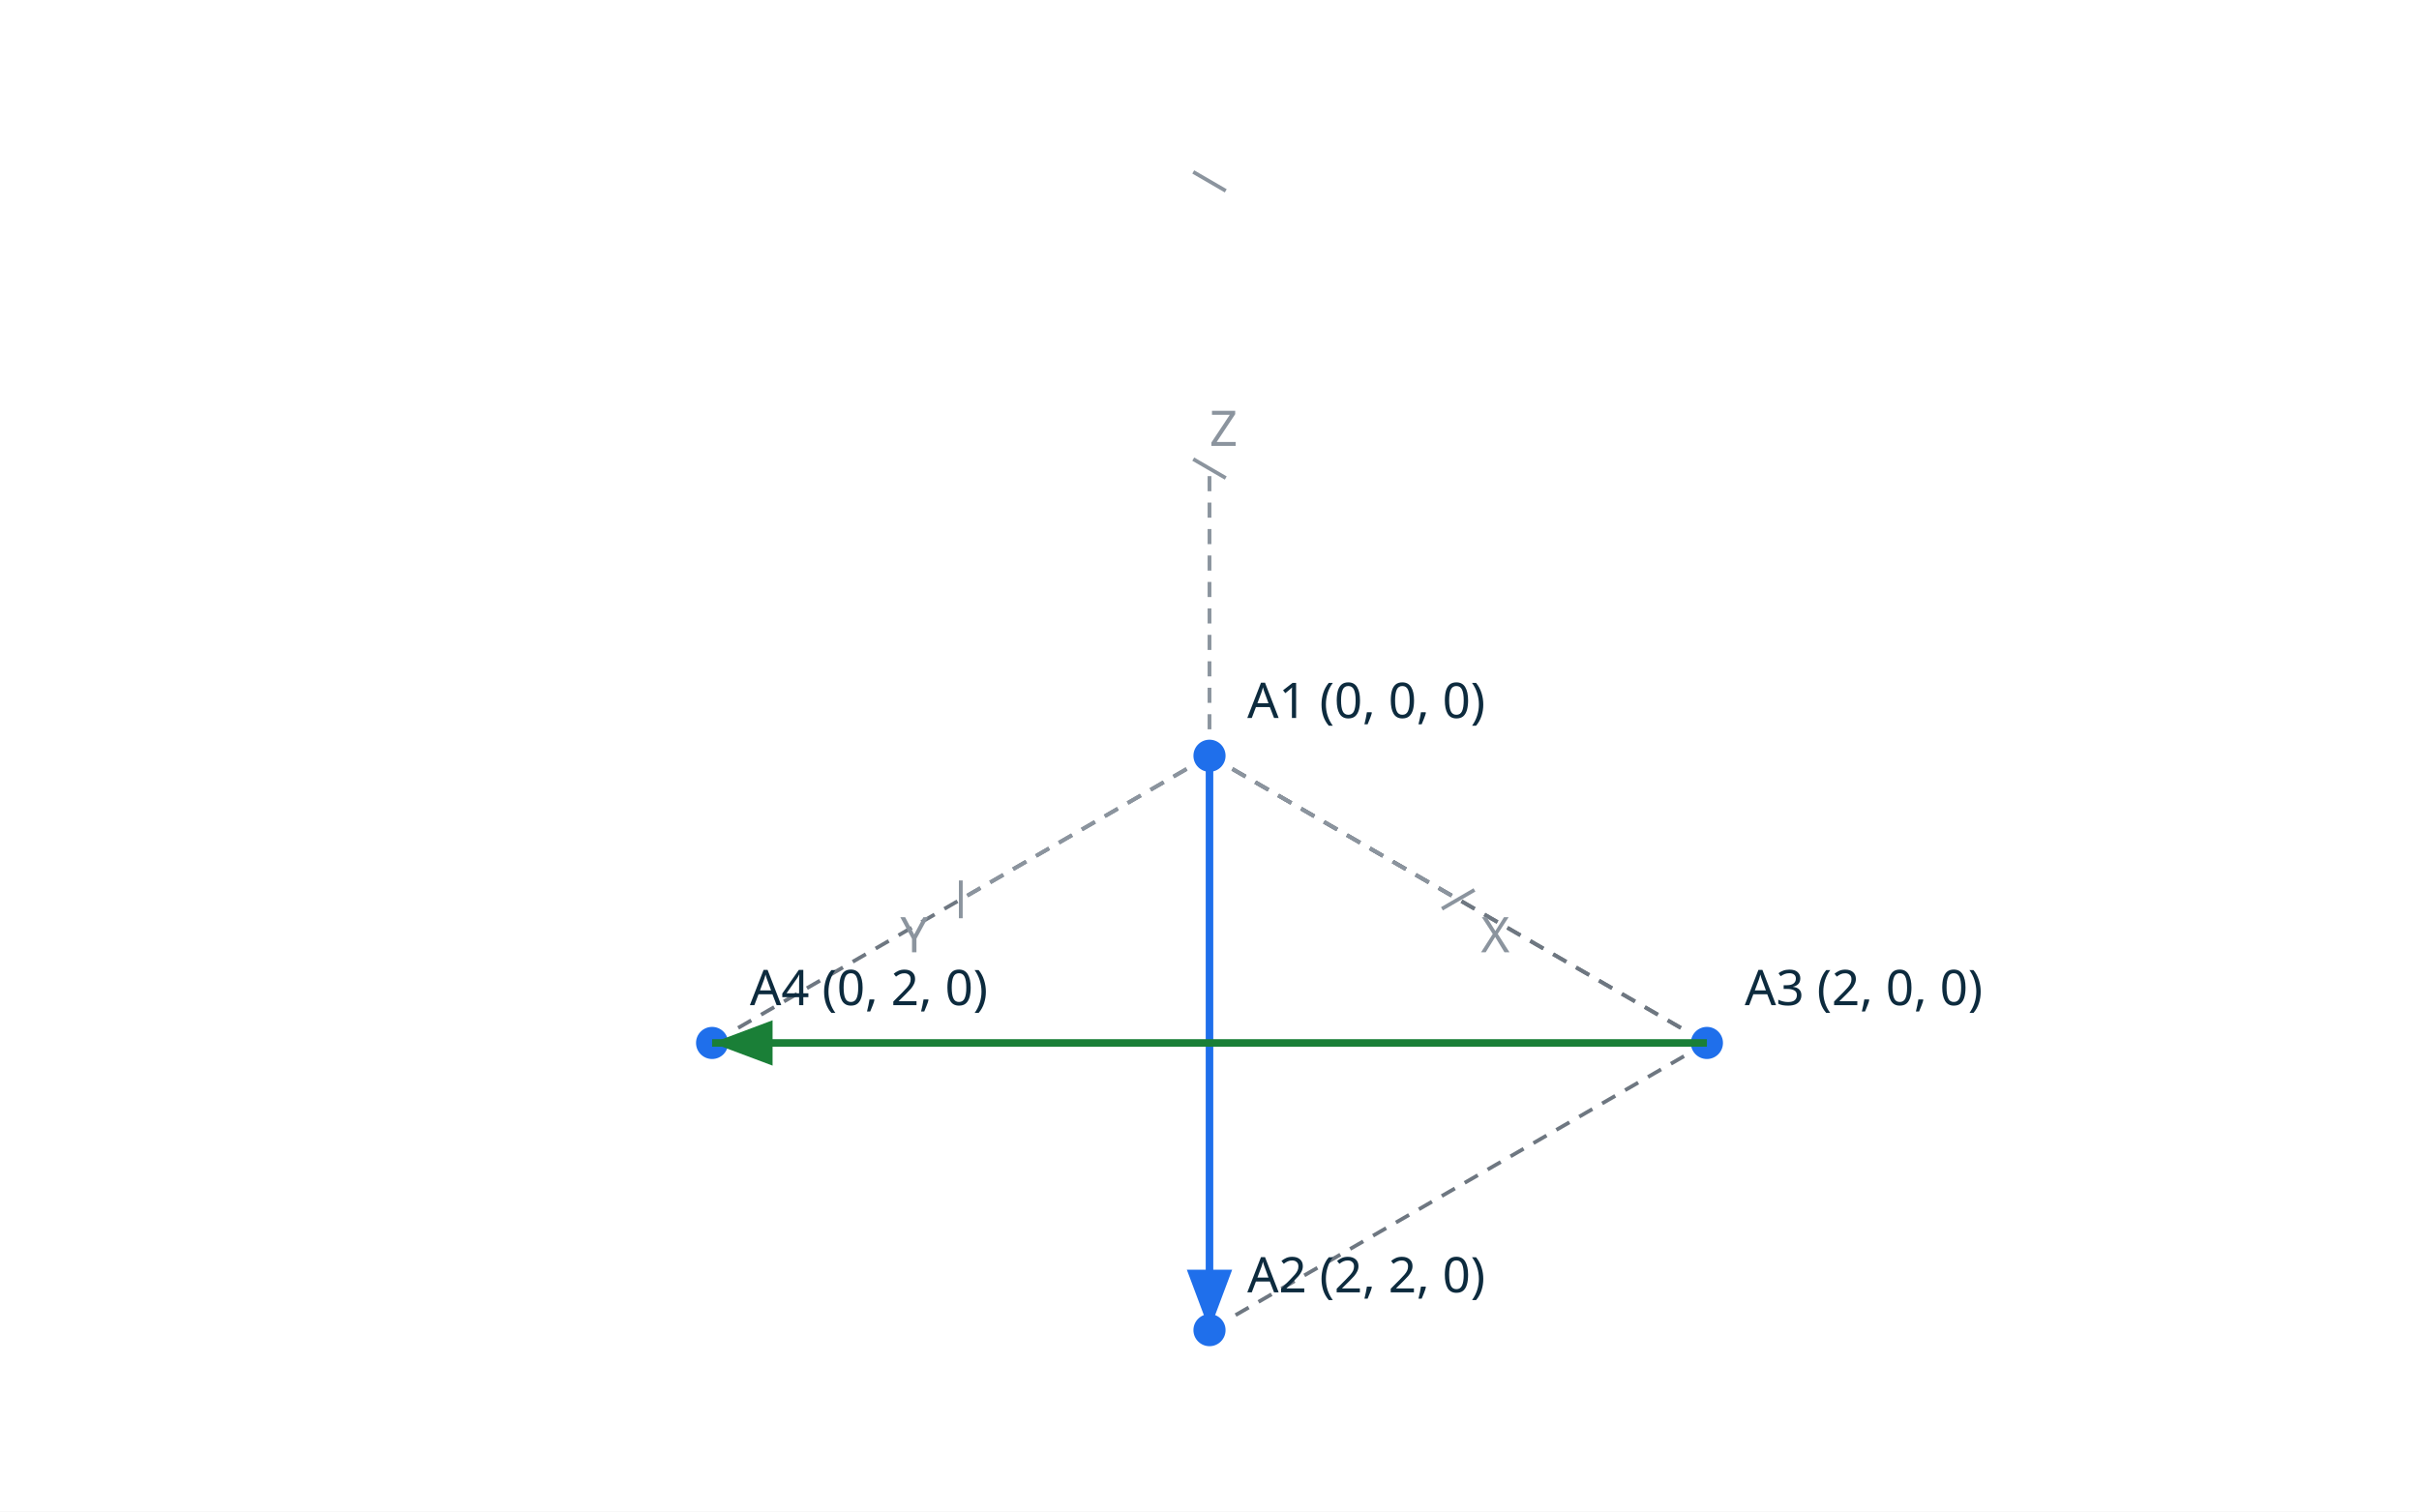
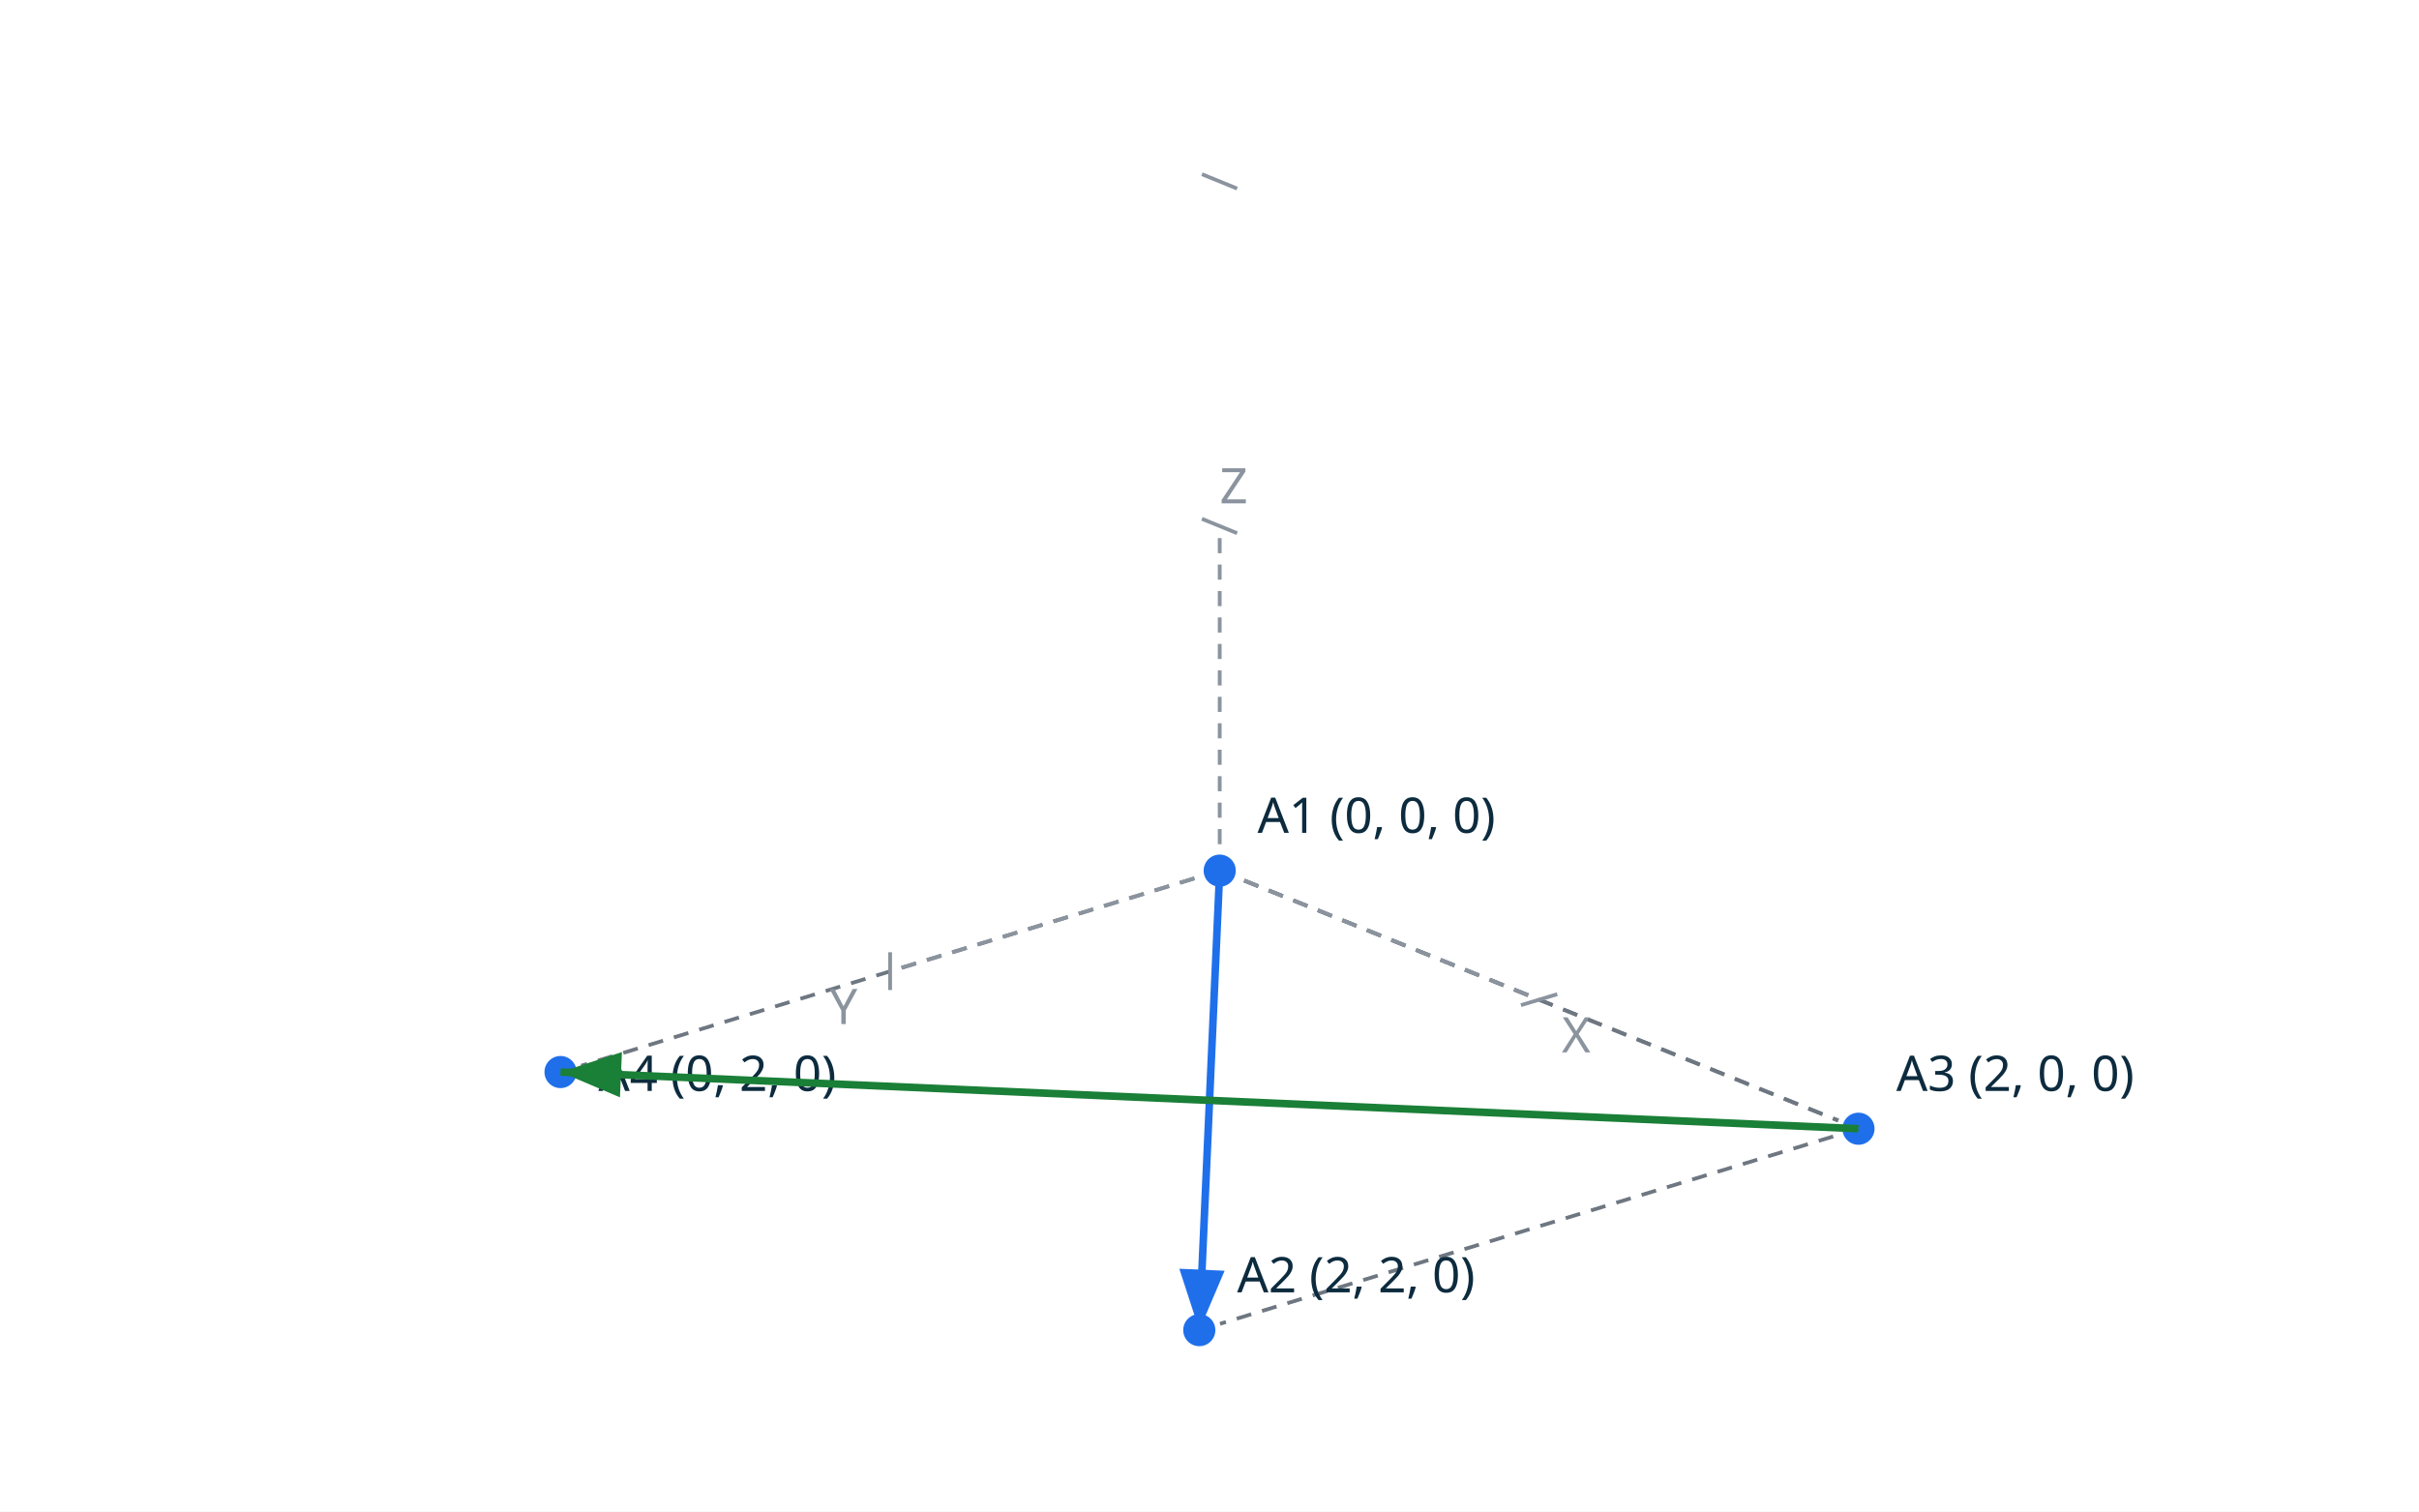
<svg xmlns="http://www.w3.org/2000/svg" viewBox="0 0 640 400" width="640" height="400">
  <rect width="640" height="400" fill="#ffffff" />
-   <circle cx="320.0" cy="200.0" r="2.5" fill="#ffffff" stroke="#6e7781" stroke-width="1.0" />
-   <circle cx="320.0" cy="200.0" r="2.5" fill="#ffffff" stroke="#6e7781" stroke-width="1.0" />
-   <line x1="320.0" y1="200.0" x2="451.6" y2="276.0" stroke="#6e7781" stroke-width="1.0" stroke-dasharray="4 3" />
-   <line x1="451.6" y1="276.0" x2="320.0" y2="352.0" stroke="#6e7781" stroke-width="1.0" stroke-dasharray="4 3" />
-   <circle cx="451.6" cy="276.0" r="2.5" fill="#ffffff" stroke="#6e7781" stroke-width="1.0" />
-   <circle cx="320.0" cy="352.0" r="2.5" fill="#ffffff" stroke="#6e7781" stroke-width="1.0" />
-   <line x1="320.0" y1="200.0" x2="451.6" y2="276.0" stroke="#6e7781" stroke-width="1.0" stroke-dasharray="4 3" />
-   <circle cx="451.6" cy="276.0" r="2.5" fill="#ffffff" stroke="#6e7781" stroke-width="1.0" />
-   <circle cx="451.6" cy="276.0" r="2.5" fill="#ffffff" stroke="#6e7781" stroke-width="1.0" />
-   <line x1="320.0" y1="200.0" x2="188.4" y2="276.0" stroke="#6e7781" stroke-width="1.0" stroke-dasharray="4 3" />
-   <circle cx="320.0" cy="200.0" r="2.5" fill="#ffffff" stroke="#6e7781" stroke-width="1.0" />
-   <circle cx="188.4" cy="276.0" r="2.5" fill="#ffffff" stroke="#6e7781" stroke-width="1.0" />
-   <line x1="320.0" y1="200.0" x2="385.8" y2="238.0" stroke="#8b949e" stroke-width="1.0" stroke-dasharray="4 3" />
-   <text x="391.8" y="252.0" fill="#8b949e" font-family="sans-serif" font-size="13">X</text>
-   <line x1="320.0" y1="200.0" x2="254.2" y2="238.0" stroke="#8b949e" stroke-width="1.0" stroke-dasharray="4 3" />
-   <text x="238.2" y="252.0" fill="#8b949e" font-family="sans-serif" font-size="13">Y</text>
-   <line x1="320.0" y1="200.0" x2="320.0" y2="124.0" stroke="#8b949e" stroke-width="1.0" stroke-dasharray="4 3" />
-   <text x="320.0" y="118.0" fill="#8b949e" font-family="sans-serif" font-size="13">Z</text>
-   <circle cx="320.0" cy="200.0" r="2.5" fill="#8b949e" />
-   <line x1="390.1" y1="235.5" x2="381.5" y2="240.5" stroke="#8b949e" stroke-width="1.0" />
-   <line x1="456.0" y1="273.5" x2="447.3" y2="278.5" stroke="#8b949e" stroke-width="1.0" />
-   <line x1="254.2" y1="243.0" x2="254.2" y2="233.0" stroke="#8b949e" stroke-width="1.0" />
-   <line x1="188.4" y1="281.0" x2="188.4" y2="271.0" stroke="#8b949e" stroke-width="1.0" />
-   <line x1="315.7" y1="121.5" x2="324.3" y2="126.5" stroke="#8b949e" stroke-width="1.0" />
-   <line x1="315.7" y1="45.5" x2="324.3" y2="50.5" stroke="#8b949e" stroke-width="1.0" />
-   <circle cx="320.0" cy="200.0" r="5.0" fill="#1f6feb" stroke="#ffffff" stroke-width="1.5" />
-   <text x="330.0" y="190.0" fill="#0d2b3e" font-family="sans-serif" font-size="13">A1 (0, 0, 0)</text>
-   <circle cx="320.0" cy="352.0" r="5.0" fill="#1f6feb" stroke="#ffffff" stroke-width="1.5" />
-   <text x="330.0" y="342.0" fill="#0d2b3e" font-family="sans-serif" font-size="13">A2 (2, 2, 0)</text>
-   <circle cx="451.6" cy="276.0" r="5.0" fill="#1f6feb" stroke="#ffffff" stroke-width="1.5" />
-   <text x="461.6" y="266.0" fill="#0d2b3e" font-family="sans-serif" font-size="13">A3 (2, 0, 0)</text>
-   <circle cx="188.4" cy="276.0" r="5.0" fill="#1f6feb" stroke="#ffffff" stroke-width="1.5" />
-   <text x="198.4" y="266.0" fill="#0d2b3e" font-family="sans-serif" font-size="13">A4 (0, 2, 0)</text>
+   <circle cx="322.7" cy="230.4" r="2.5" fill="#ffffff" stroke="#6e7781" stroke-width="1.0" />
+   <circle cx="322.7" cy="230.4" r="2.5" fill="#ffffff" stroke="#6e7781" stroke-width="1.0" />
+   <line x1="322.7" y1="230.4" x2="491.7" y2="298.7" stroke="#6e7781" stroke-width="1.0" stroke-dasharray="4 3" />
+   <line x1="491.7" y1="298.7" x2="317.3" y2="352.0" stroke="#6e7781" stroke-width="1.0" stroke-dasharray="4 3" />
+   <circle cx="491.7" cy="298.7" r="2.5" fill="#ffffff" stroke="#6e7781" stroke-width="1.0" />
+   <circle cx="317.3" cy="352.0" r="2.5" fill="#ffffff" stroke="#6e7781" stroke-width="1.0" />
+   <line x1="322.7" y1="230.4" x2="491.7" y2="298.7" stroke="#6e7781" stroke-width="1.0" stroke-dasharray="4 3" />
+   <circle cx="491.7" cy="298.7" r="2.5" fill="#ffffff" stroke="#6e7781" stroke-width="1.0" />
+   <circle cx="491.7" cy="298.7" r="2.5" fill="#ffffff" stroke="#6e7781" stroke-width="1.0" />
+   <line x1="322.7" y1="230.4" x2="148.3" y2="283.7" stroke="#6e7781" stroke-width="1.0" stroke-dasharray="4 3" />
+   <circle cx="322.7" cy="230.4" r="2.5" fill="#ffffff" stroke="#6e7781" stroke-width="1.0" />
+   <circle cx="148.3" cy="283.7" r="2.5" fill="#ffffff" stroke="#6e7781" stroke-width="1.0" />
+   <line x1="322.7" y1="230.4" x2="407.2" y2="264.5" stroke="#8b949e" stroke-width="1.0" stroke-dasharray="4 3" />
+   <text x="413.2" y="278.5" fill="#8b949e" font-family="sans-serif" font-size="13">X</text>
+   <line x1="322.7" y1="230.4" x2="235.5" y2="257.0" stroke="#8b949e" stroke-width="1.0" stroke-dasharray="4 3" />
+   <text x="219.5" y="271.0" fill="#8b949e" font-family="sans-serif" font-size="13">Y</text>
+   <line x1="322.7" y1="230.4" x2="322.7" y2="139.2" stroke="#8b949e" stroke-width="1.0" stroke-dasharray="4 3" />
+   <text x="322.7" y="133.2" fill="#8b949e" font-family="sans-serif" font-size="13">Z</text>
+   <circle cx="322.7" cy="230.4" r="2.5" fill="#8b949e" />
+   <line x1="412.0" y1="263.1" x2="402.4" y2="266.0" stroke="#8b949e" stroke-width="1.0" />
+   <line x1="496.5" y1="297.2" x2="487.0" y2="300.1" stroke="#8b949e" stroke-width="1.0" />
+   <line x1="235.5" y1="262.0" x2="235.5" y2="252.0" stroke="#8b949e" stroke-width="1.0" />
+   <line x1="148.3" y1="288.7" x2="148.3" y2="278.7" stroke="#8b949e" stroke-width="1.0" />
+   <line x1="318.0" y1="137.3" x2="327.3" y2="141.1" stroke="#8b949e" stroke-width="1.0" />
+   <line x1="318.0" y1="46.1" x2="327.3" y2="49.9" stroke="#8b949e" stroke-width="1.0" />
+   <circle cx="322.7" cy="230.4" r="5.0" fill="#1f6feb" stroke="#ffffff" stroke-width="1.5" />
+   <text x="332.7" y="220.4" fill="#0d2b3e" font-family="sans-serif" font-size="13">A1 (0, 0, 0)</text>
+   <circle cx="317.3" cy="352.0" r="5.0" fill="#1f6feb" stroke="#ffffff" stroke-width="1.5" />
+   <text x="327.3" y="342.0" fill="#0d2b3e" font-family="sans-serif" font-size="13">A2 (2, 2, 0)</text>
+   <circle cx="491.7" cy="298.7" r="5.0" fill="#1f6feb" stroke="#ffffff" stroke-width="1.5" />
+   <text x="501.7" y="288.7" fill="#0d2b3e" font-family="sans-serif" font-size="13">A3 (2, 0, 0)</text>
+   <circle cx="148.3" cy="283.7" r="5.0" fill="#1f6feb" stroke="#ffffff" stroke-width="1.5" />
+   <text x="158.3" y="288.7" fill="#0d2b3e" font-family="sans-serif" font-size="13">A4 (0, 2, 0)</text>
  <defs>
    <marker id="arrow" markerWidth="10" markerHeight="10" refX="8" refY="3" orient="auto">
      <path d="M0,0 L8,3 L0,6 z" fill="#1a7f37" />
    </marker>
    <marker id="arrow1" markerWidth="10" markerHeight="10" refX="8" refY="3" orient="auto">
      <path d="M0,0 L8,3 L0,6 z" fill="#1f6feb" />
    </marker>
    <marker id="arrow2" markerWidth="10" markerHeight="10" refX="8" refY="3" orient="auto">
      <path d="M0,0 L8,3 L0,6 z" fill="#1a7f37" />
    </marker>
  </defs>
-   <line x1="320.0" y1="200.0" x2="320.0" y2="352.0" stroke="#1f6feb" stroke-width="2.0" marker-end="url(#arrow1)" />
-   <line x1="451.6" y1="276.0" x2="188.4" y2="276.0" stroke="#1a7f37" stroke-width="2.0" marker-end="url(#arrow2)" />
+   <line x1="322.7" y1="230.4" x2="317.3" y2="352.0" stroke="#1f6feb" stroke-width="2.0" marker-end="url(#arrow1)" />
+   <line x1="491.7" y1="298.7" x2="148.3" y2="283.7" stroke="#1a7f37" stroke-width="2.0" marker-end="url(#arrow2)" />
</svg>
